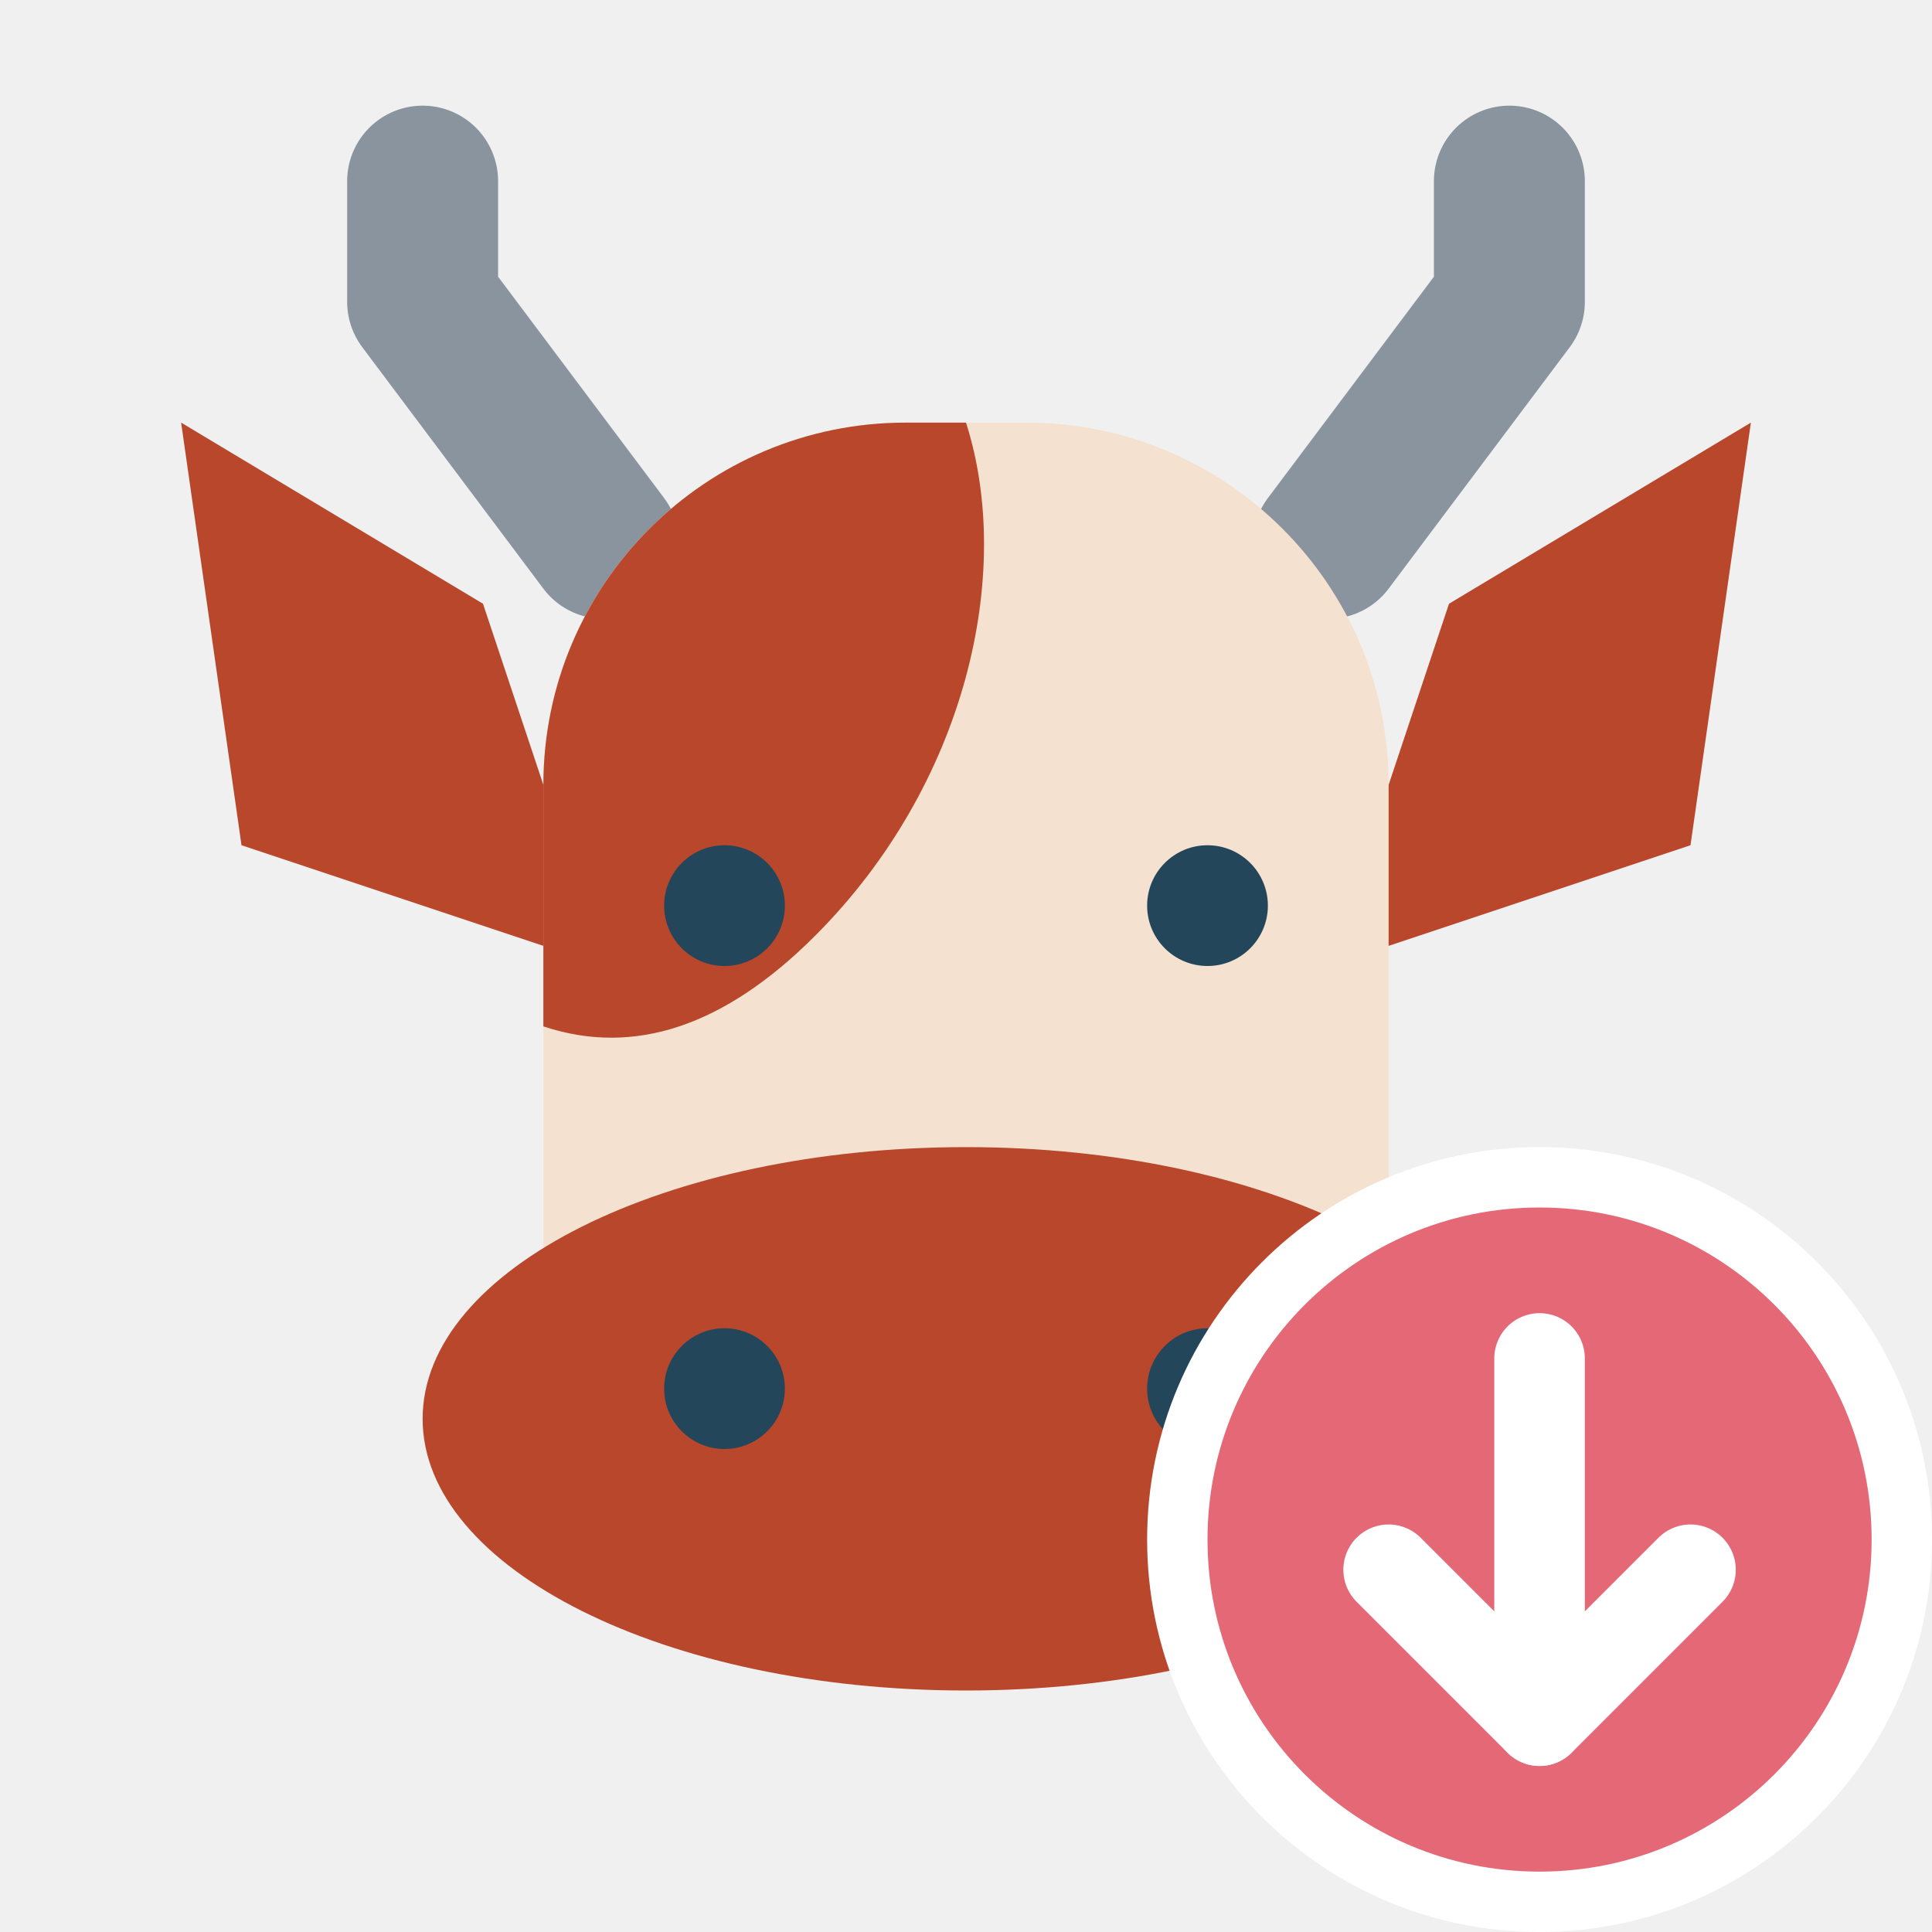
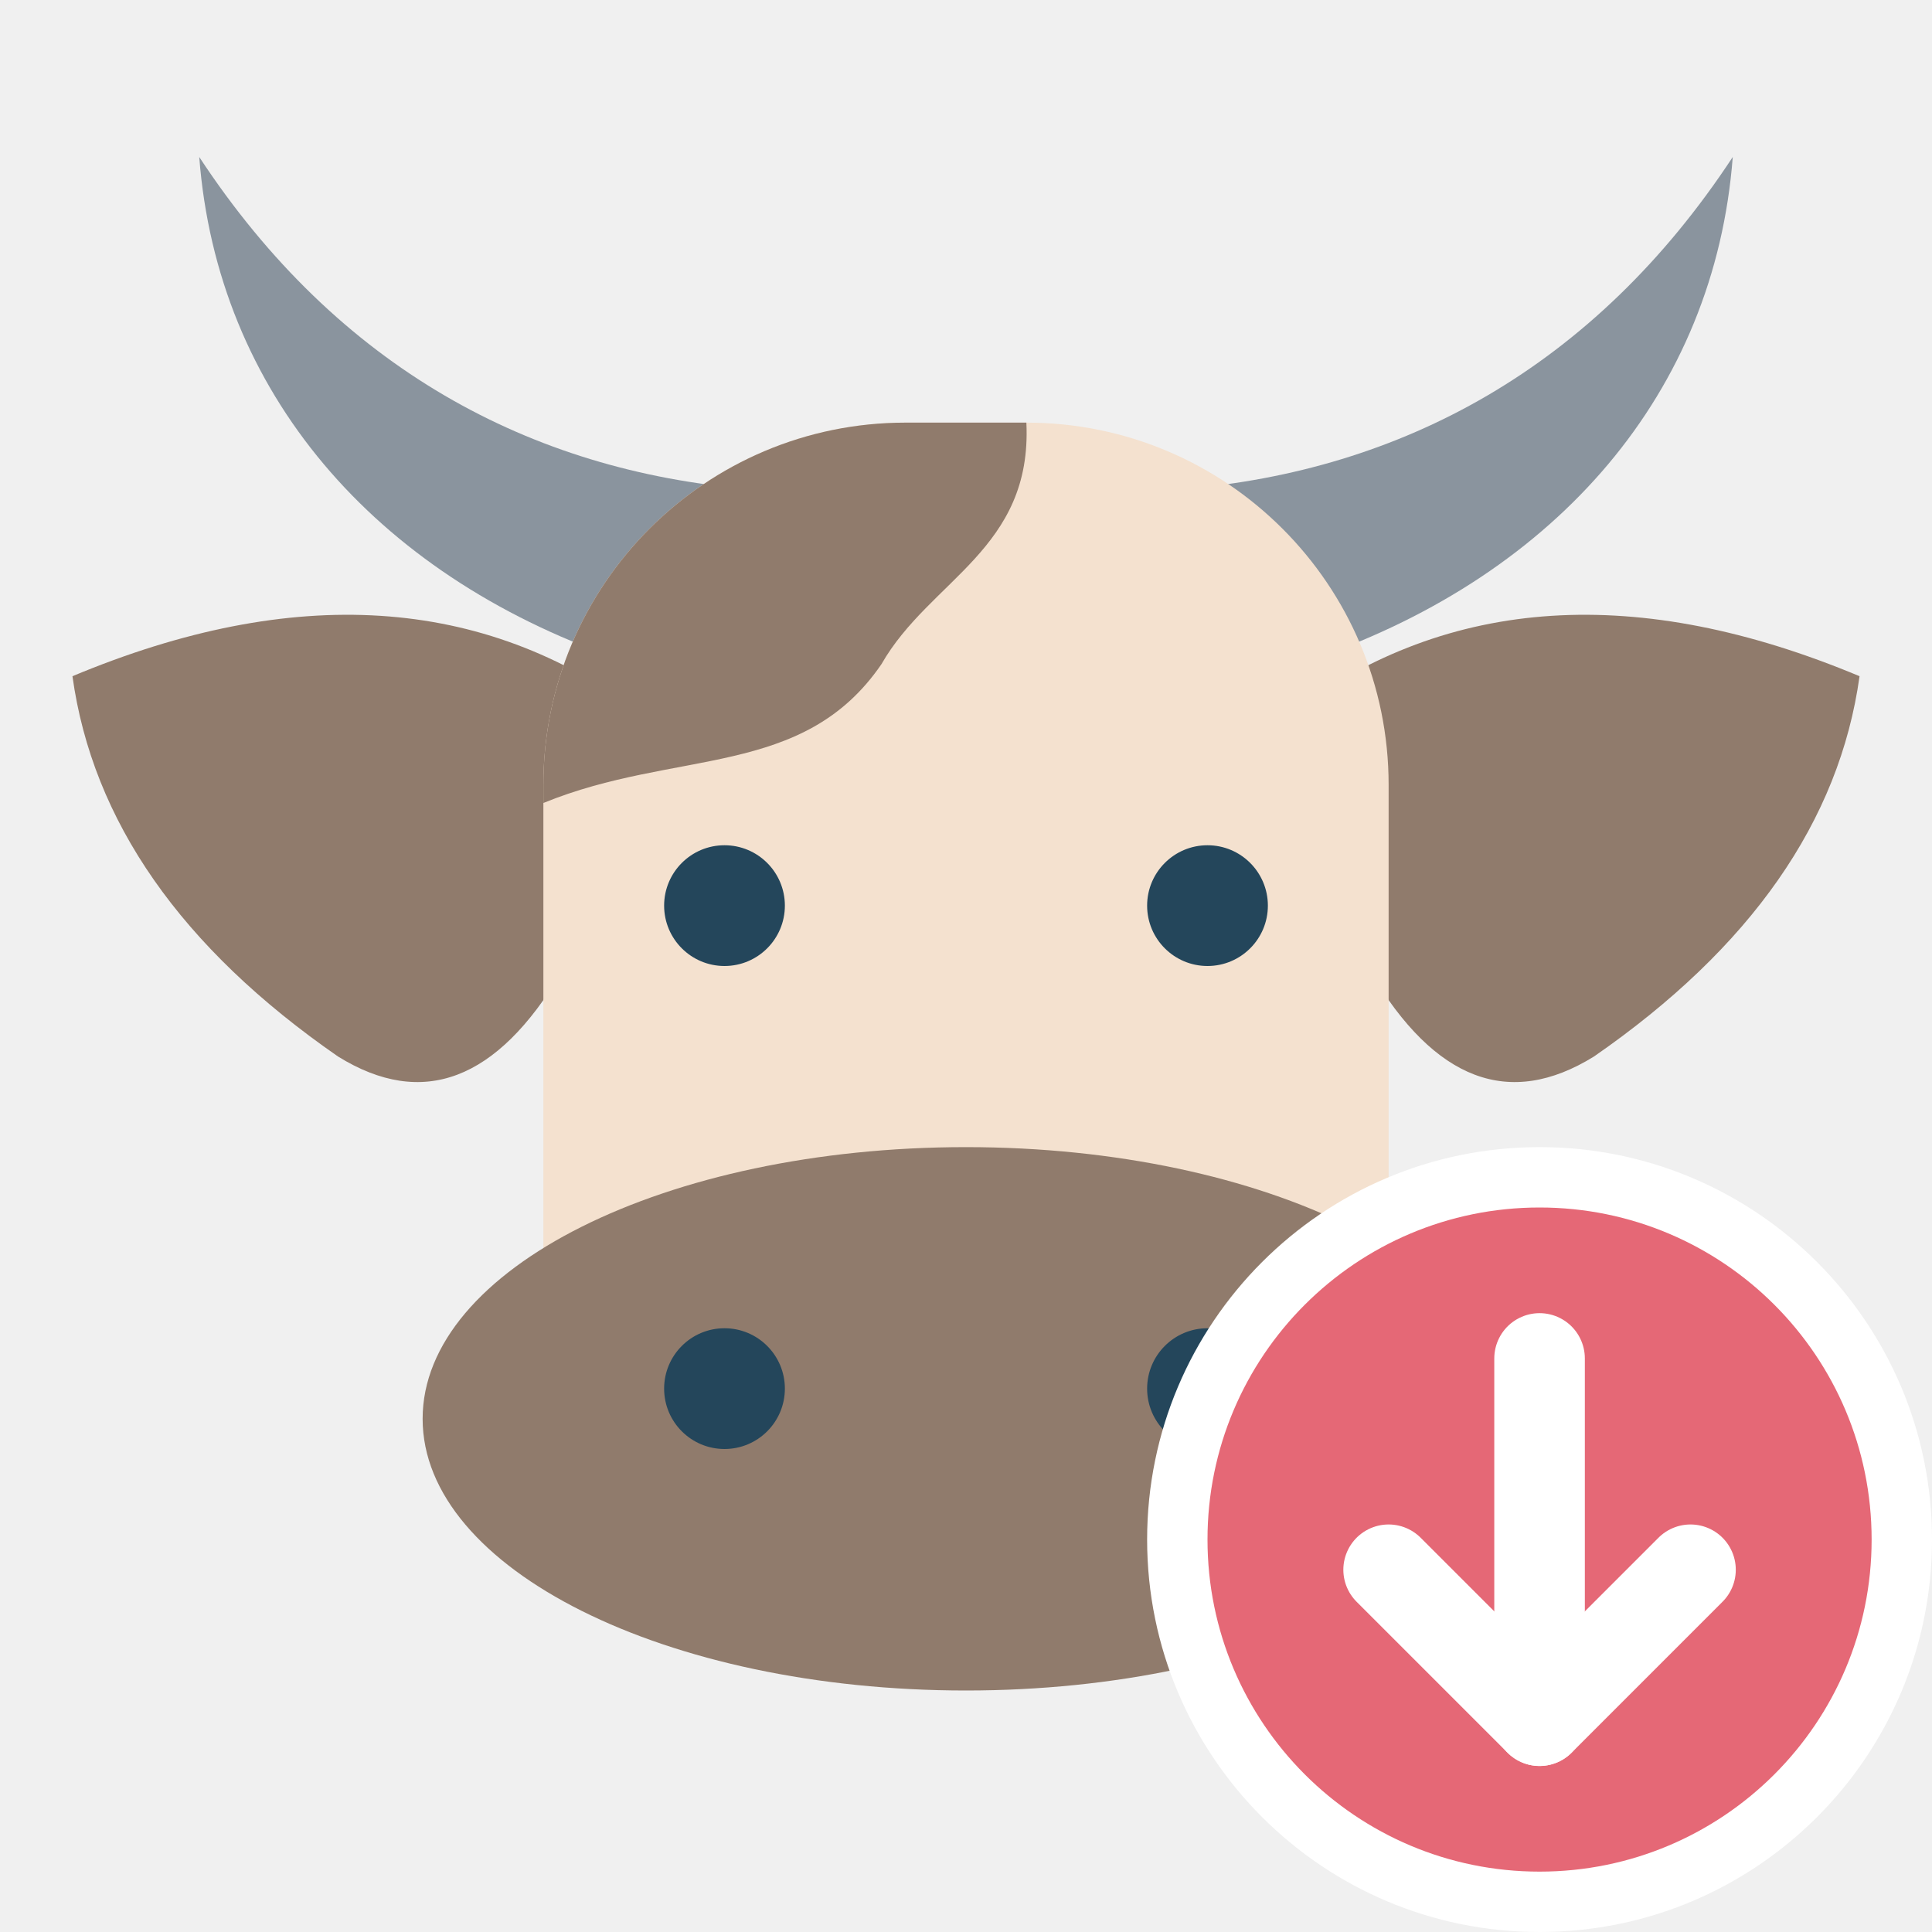
<svg xmlns="http://www.w3.org/2000/svg" width="32" height="32" viewBox="0 0 32 32">
-   <polygon points="8,10 3,7 4,14 10,16" fill="#B9472B" />
-   <polygon points="24,10 29,7 28,14 22,16" fill="#B9472B" />
-   <polyline points="10,9 7,5 7,3" fill="none" stroke="#8A949E" stroke-width="2.5" stroke-linecap="round" stroke-linejoin="round" />
-   <polyline points="22,9 25,5 25,3" fill="none" stroke="#8A949E" stroke-width="2.5" stroke-linecap="round" stroke-linejoin="round" />
+   <path fill="#907B6C" d="M10.6 11.8 Q6.7 8.9 1.2 11.2 Q1.7 14.8 5.6 17.5 Q7.7 18.8 9.3 16.1 Z" />
+   <path fill="#907B6C" d="M21.4 11.8 Q25.3 8.9 30.8 11.2 Q30.3 14.8 26.4 17.5 Q24.3 18.8 22.7 16.1 Z" />
+   <path d="M12.4 8.1 C8.8 7.8 5.6 6.1 3.3 2.6 C3.6 6.5 6.2 9.5 10.2 10.9 Q11.5 9.3 12.4 8.1 Z" fill="#8A949E" />
+   <path d="M19.6 8.1 C23.2 7.8 26.4 6.1 28.7 2.6 C28.4 6.5 25.8 9.5 21.8 10.9 Q20.5 9.3 19.6 8.1 Z" fill="#8A949E" />
  <rect x="9" y="7" width="14" height="20" rx="6" fill="#F4E1CF" />
-   <path d="M9 17 V13 A6 6 0 0 1 15 7 H16 C16.8 9.5 16 13 13.5 15.5 C12 17 10.5 17.5 9 17 Z" fill="#B9472B" />
-   <ellipse cx="16.0" cy="23.5" rx="9.0" ry="4.5" fill="#B9472B" />
+   <path d="M9 13 A6 6 0 0 1 15 7 H17 C17.1 9.1 15.4 9.6 14.6 11 C13.3 12.9 11.2 12.4 9 13.3 Z" fill="#907B6C" />
+   <ellipse cx="16.0" cy="23.5" rx="9.0" ry="4.5" fill="#907B6C" />
  <ellipse cx="12.0" cy="15.0" rx="1.0" ry="1.0" fill="#24465B" />
  <ellipse cx="20.0" cy="15.0" rx="1.0" ry="1.0" fill="#24465B" />
  <ellipse cx="12.0" cy="23.0" rx="1.0" ry="1.0" fill="#24465B" />
  <ellipse cx="20.0" cy="23.0" rx="1.0" ry="1.0" fill="#24465B" />
  <ellipse cx="25.5" cy="25.5" rx="6.5" ry="6.5" fill="#FFFFFF" />
  <ellipse cx="25.5" cy="25.5" rx="5.5" ry="5.5" fill="#E56876" />
  <polyline points="25.5,22.5 25.5,28.5" fill="none" stroke="#FFFFFF" stroke-width="1.5" stroke-linecap="round" stroke-linejoin="round" />
  <polyline points="23,26 25.5,28.5 28,26" fill="none" stroke="#FFFFFF" stroke-width="1.5" stroke-linecap="round" stroke-linejoin="round" />
</svg>
